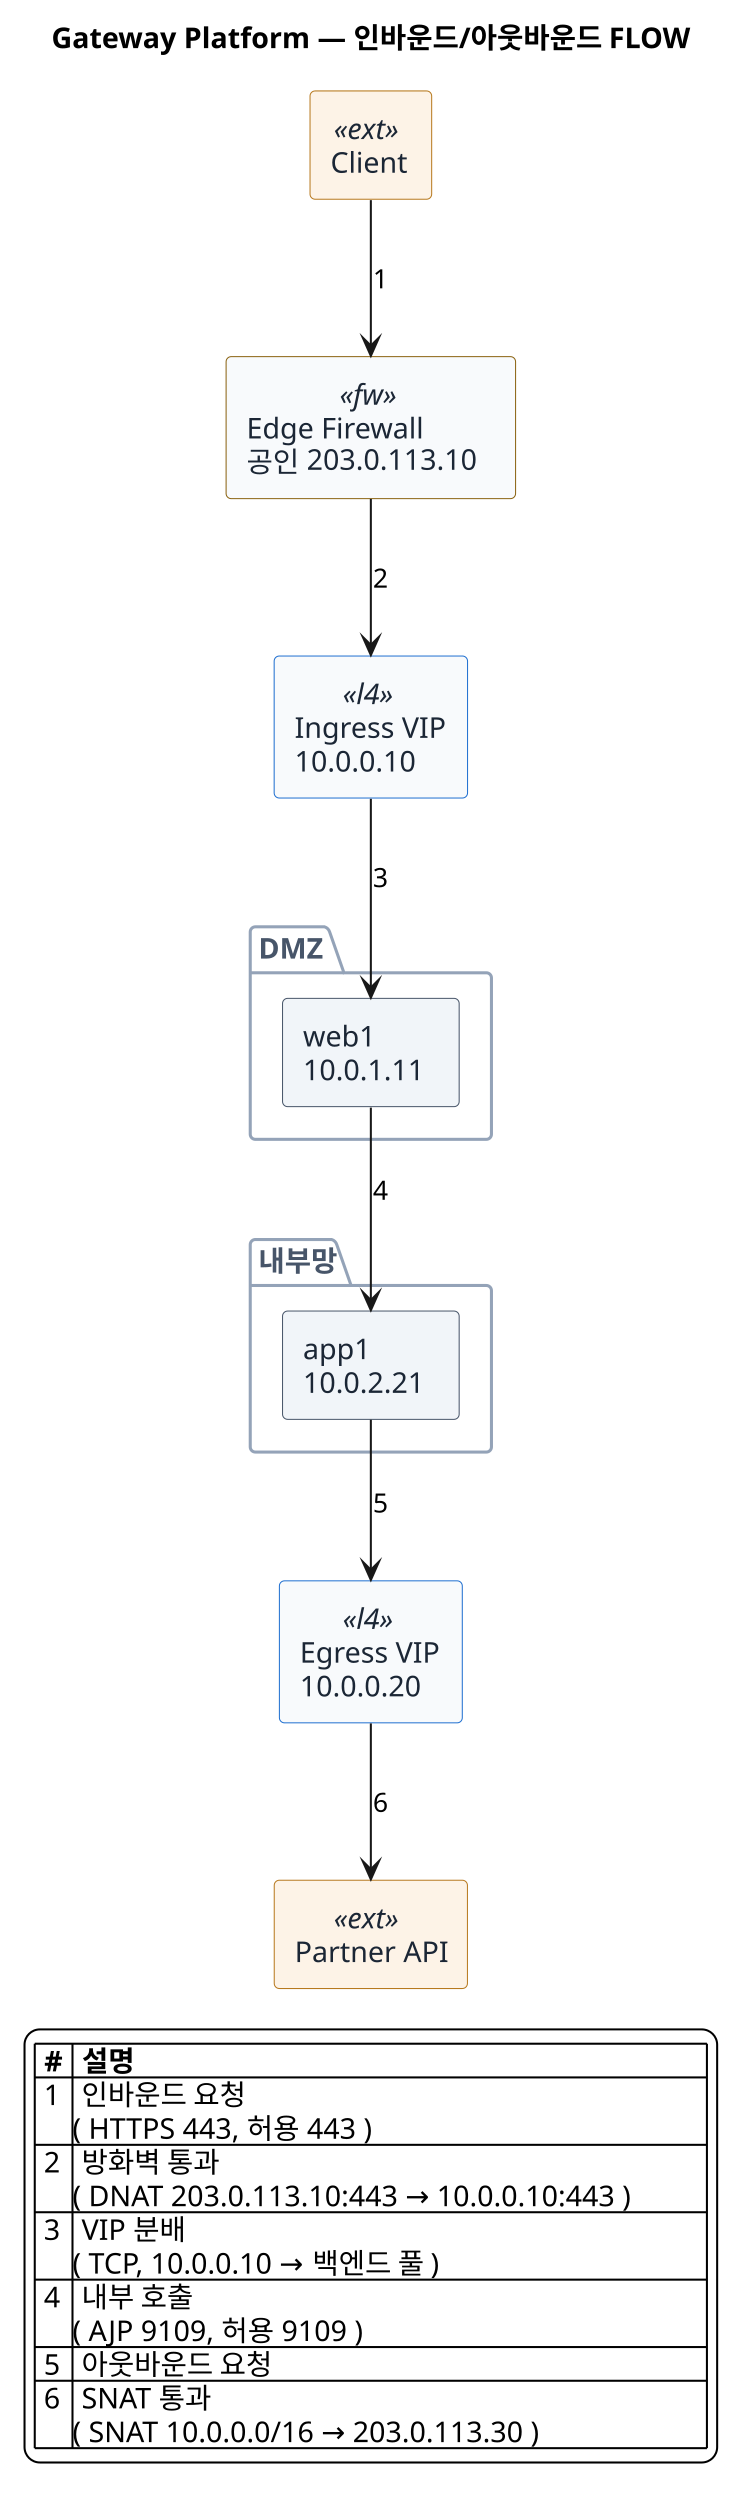
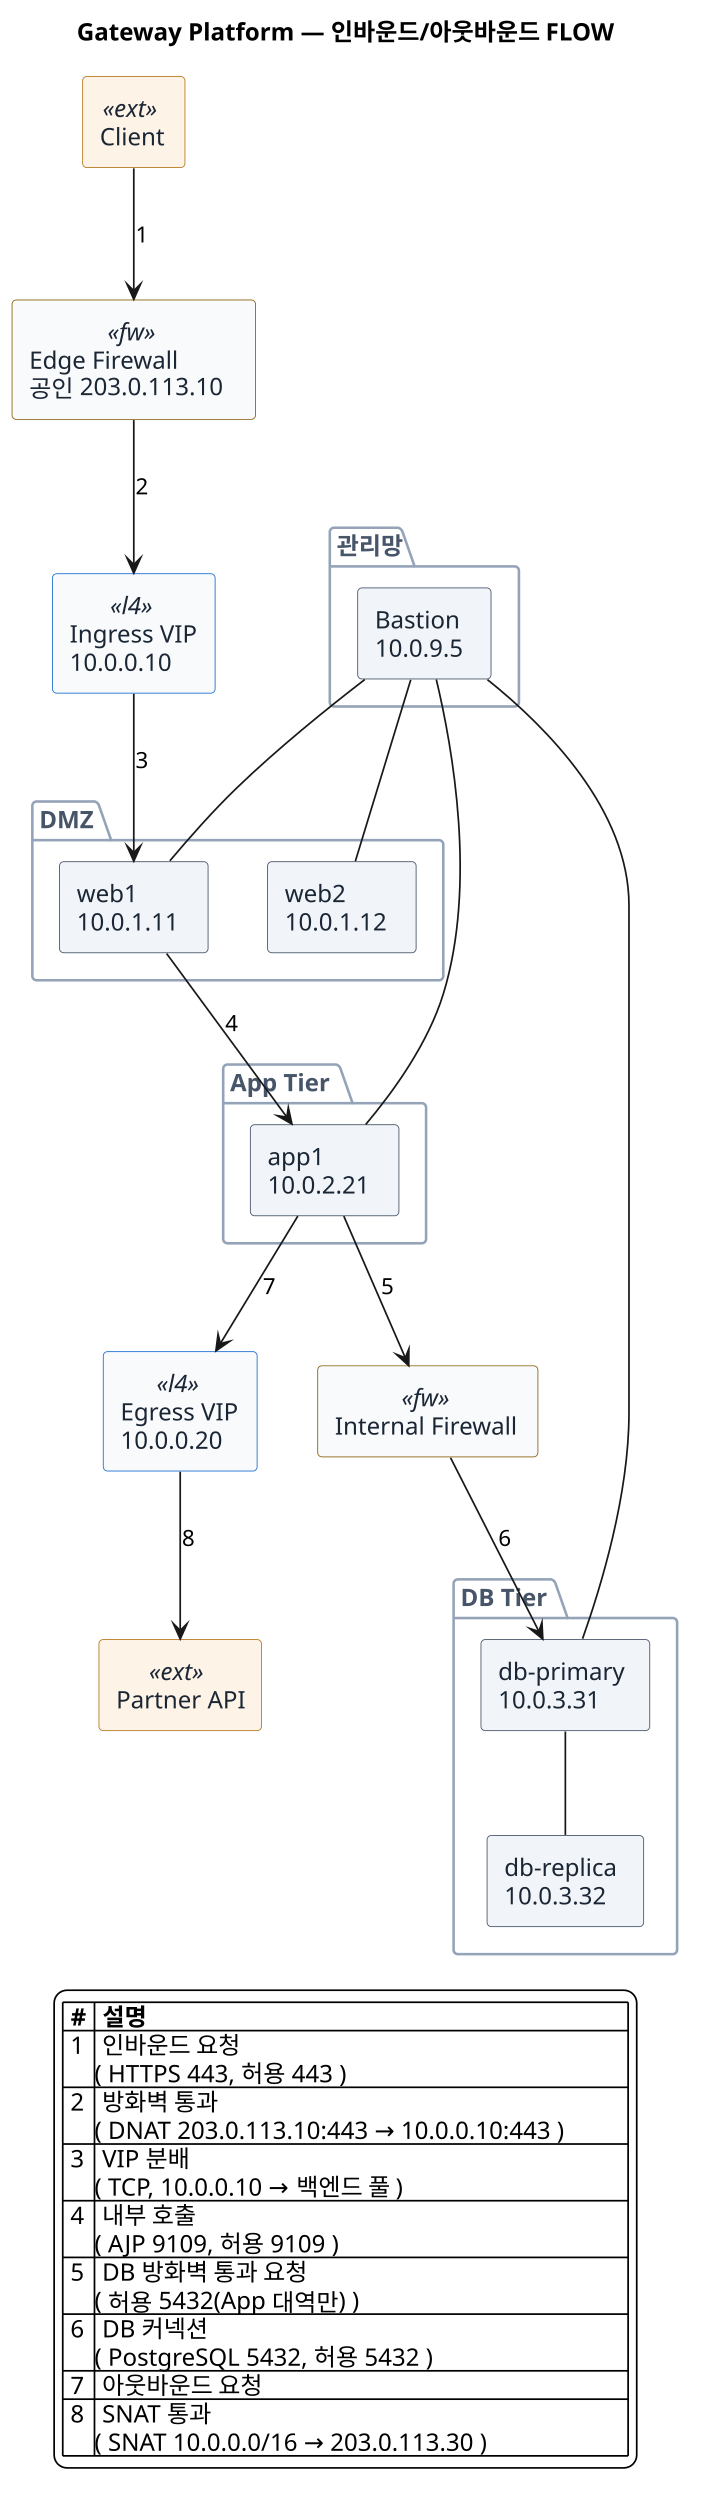
- <svg xmlns="http://www.w3.org/2000/svg" contentStyleType="text/css" data-diagram-type="DESCRIPTION" height="1223px" preserveAspectRatio="none" style="width:369px;height:1223px;background:#FFFFFF;" version="1.1" viewBox="0 0 369 1223" width="369px" zoomAndPan="magnify">
+ <svg xmlns="http://www.w3.org/2000/svg" contentStyleType="text/css" data-diagram-type="DESCRIPTION" height="1454px" preserveAspectRatio="none" style="width:408px;height:1454px;background:#FFFFFF;" version="1.1" viewBox="0 0 408 1454" width="408px" zoomAndPan="magnify">
  <defs />
  <g>
-     <g class="title" data-source-line="56">
-       <text fill="#000000" font-family="sans-serif" font-size="14" font-weight="700" lengthAdjust="spacing" textLength="312.469" x="25.18" y="23.535">Gateway Platform — 인바운드/아웃바운드 FLOW</text>
+     <g class="title" data-source-line="70">
+       <text fill="#000000" font-family="sans-serif" font-size="14" font-weight="700" lengthAdjust="spacing" textLength="312.469" x="44.671" y="23.535">Gateway Platform — 인바운드/아웃바운드 FLOW</text>
    </g>
-     <g class="cluster" data-qualified-name="DMZ" data-source-line="58" id="ent0001">
-       <path d="M124.919,453.398 L158.752,453.398 A3.75,3.75 0 0 1 161.252,455.898 L168.252,475.887 L237.919,475.887 A2.5,2.5 0 0 1 240.419,478.387 L240.419,554.868 A2.5,2.5 0 0 1 237.919,557.368 L124.919,557.368 A2.5,2.5 0 0 1 122.419,554.868 L122.419,455.898 A2.5,2.5 0 0 1 124.919,453.398" fill="none" style="stroke:#94A3B8;stroke-width:1.5;" />
-       <line style="stroke:#94A3B8;stroke-width:1.5;" x1="122.419" x2="168.252" y1="475.887" y2="475.887" />
-       <text fill="#475569" font-family="sans-serif" font-size="14" font-weight="700" lengthAdjust="spacing" textLength="32.833" x="126.419" y="468.933">DMZ</text>
+     <g class="cluster" data-qualified-name="DMZ" data-source-line="72" id="ent0001">
+       <path d="M21.31,466.148 L55.143,466.148 A3.75,3.75 0 0 1 57.643,468.648 L64.643,488.637 L255.31,488.637 A2.5,2.5 0 0 1 257.81,491.137 L257.81,567.628 A2.5,2.5 0 0 1 255.31,570.128 L21.31,570.128 A2.5,2.5 0 0 1 18.81,567.628 L18.81,468.648 A2.5,2.5 0 0 1 21.31,466.148" fill="none" style="stroke:#94A3B8;stroke-width:1.5;" />
+       <line style="stroke:#94A3B8;stroke-width:1.5;" x1="18.81" x2="64.643" y1="488.637" y2="488.637" />
+       <text fill="#475569" font-family="sans-serif" font-size="14" font-weight="700" lengthAdjust="spacing" textLength="32.833" x="22.81" y="481.683">DMZ</text>
    </g>
-     <g class="cluster" data-qualified-name="..." data-source-line="61" id="ent0003">
-       <path d="M124.919,606.368 L162.249,606.368 A3.75,3.75 0 0 1 164.749,608.868 L171.749,628.857 L237.919,628.857 A2.5,2.5 0 0 1 240.419,631.357 L240.419,707.848 A2.5,2.5 0 0 1 237.919,710.348 L124.919,710.348 A2.5,2.5 0 0 1 122.419,707.848 L122.419,608.868 A2.5,2.5 0 0 1 124.919,606.368" fill="none" style="stroke:#94A3B8;stroke-width:1.5;" />
-       <line style="stroke:#94A3B8;stroke-width:1.5;" x1="122.419" x2="171.749" y1="628.857" y2="628.857" />
-       <text fill="#475569" font-family="sans-serif" font-size="14" font-weight="700" lengthAdjust="spacing" textLength="36.33" x="126.419" y="621.903">내부망</text>
+     <g class="cluster" data-qualified-name="App Tier" data-source-line="76" id="ent0004">
+       <path d="M132.31,619.128 L195.565,619.128 A3.75,3.75 0 0 1 198.065,621.628 L205.065,641.617 L245.31,641.617 A2.5,2.5 0 0 1 247.81,644.117 L247.81,720.598 A2.5,2.5 0 0 1 245.31,723.098 L132.31,723.098 A2.5,2.5 0 0 1 129.81,720.598 L129.81,621.628 A2.5,2.5 0 0 1 132.31,619.128" fill="none" style="stroke:#94A3B8;stroke-width:1.5;" />
+       <line style="stroke:#94A3B8;stroke-width:1.5;" x1="129.81" x2="205.065" y1="641.617" y2="641.617" />
+       <text fill="#475569" font-family="sans-serif" font-size="14" font-weight="700" lengthAdjust="spacing" textLength="62.255" x="133.81" y="634.663">App Tier</text>
    </g>
-     <g class="entity" data-qualified-name="DMZ.web1" data-source-line="59" id="ent0002">
-       <rect fill="#F1F5F9" height="52.977" rx="2.5" ry="2.5" style="stroke:#475569;stroke-width:0.5;" width="86.404" x="138.219" y="488.398" />
-       <text fill="#1B2635" font-family="sans-serif" font-size="14" lengthAdjust="spacing" textLength="36.251" x="148.219" y="511.933">web1</text>
-       <text fill="#1B2635" font-family="sans-serif" font-size="14" lengthAdjust="spacing" textLength="66.404" x="148.219" y="528.422">10.0.1.11</text>
+     <g class="cluster" data-qualified-name="DB Tier" data-source-line="79" id="ent0006">
+       <path d="M266.31,918.568 L320.623,918.568 A3.75,3.75 0 0 1 323.123,921.068 L330.123,941.057 L391.31,941.057 A2.5,2.5 0 0 1 393.81,943.557 L393.81,1134.018 A2.5,2.5 0 0 1 391.31,1136.518 L266.31,1136.518 A2.5,2.5 0 0 1 263.81,1134.018 L263.81,921.068 A2.5,2.5 0 0 1 266.31,918.568" fill="none" style="stroke:#94A3B8;stroke-width:1.5;" />
+       <line style="stroke:#94A3B8;stroke-width:1.5;" x1="263.81" x2="330.123" y1="941.057" y2="941.057" />
+       <text fill="#475569" font-family="sans-serif" font-size="14" font-weight="700" lengthAdjust="spacing" textLength="53.313" x="267.81" y="934.103">DB Tier</text>
    </g>
-     <g class="entity" data-qualified-name="....app1" data-source-line="62" id="ent0004">
-       <rect fill="#F1F5F9" height="52.977" rx="2.5" ry="2.5" style="stroke:#475569;stroke-width:0.5;" width="86.404" x="138.219" y="641.368" />
-       <text fill="#1B2635" font-family="sans-serif" font-size="14" lengthAdjust="spacing" textLength="34.207" x="148.219" y="664.903">app1</text>
-       <text fill="#1B2635" font-family="sans-serif" font-size="14" lengthAdjust="spacing" textLength="66.404" x="148.219" y="681.392">10.0.2.21</text>
+     <g class="cluster" data-qualified-name="..." data-source-line="83" id="ent0009">
+       <path d="M194.31,306.928 L231.64,306.928 A3.75,3.75 0 0 1 234.14,309.428 L241.14,329.417 L299.31,329.417 A2.5,2.5 0 0 1 301.81,331.917 L301.81,408.398 A2.5,2.5 0 0 1 299.31,410.898 L194.31,410.898 A2.5,2.5 0 0 1 191.81,408.398 L191.81,309.428 A2.5,2.5 0 0 1 194.31,306.928" fill="none" style="stroke:#94A3B8;stroke-width:1.5;" />
+       <line style="stroke:#94A3B8;stroke-width:1.5;" x1="191.81" x2="241.14" y1="329.417" y2="329.417" />
+       <text fill="#475569" font-family="sans-serif" font-size="14" font-weight="700" lengthAdjust="spacing" textLength="36.33" x="195.81" y="322.463">관리망</text>
    </g>
-     <g class="entity" data-qualified-name="client" data-source-line="64" id="ent0005">
-       <rect fill="#FDF3E7" height="52.977" rx="2.5" ry="2.5" style="stroke:#B7791F;stroke-width:0.5;" width="59.505" x="151.669" y="44.488" />
-       <text fill="#1B2635" font-family="sans-serif" font-size="14" font-style="italic" lengthAdjust="spacing" textLength="36.292" x="163.275" y="68.023">«ext»</text>
-       <text fill="#1B2635" font-family="sans-serif" font-size="14" lengthAdjust="spacing" textLength="39.505" x="161.669" y="84.512">Client</text>
+     <g class="entity" data-qualified-name="DMZ.web1" data-source-line="73" id="ent0002">
+       <rect fill="#F1F5F9" height="52.977" rx="2.5" ry="2.5" style="stroke:#475569;stroke-width:0.5;" width="86.404" x="34.61" y="501.148" />
+       <text fill="#1B2635" font-family="sans-serif" font-size="14" lengthAdjust="spacing" textLength="36.251" x="44.61" y="524.683">web1</text>
+       <text fill="#1B2635" font-family="sans-serif" font-size="14" lengthAdjust="spacing" textLength="66.404" x="44.61" y="541.172">10.0.1.11</text>
    </g>
-     <g class="entity" data-qualified-name="fw_edge" data-source-line="65" id="ent0006">
-       <rect fill="#F8FAFC" height="69.465" rx="2.5" ry="2.5" style="stroke:#8A6210;stroke-width:0.5;" width="141.612" x="110.609" y="174.468" />
-       <text fill="#1B2635" font-family="sans-serif" font-size="14" font-style="italic" lengthAdjust="spacing" textLength="30.605" x="166.112" y="198.003">«fw»</text>
-       <text fill="#1B2635" font-family="sans-serif" font-size="14" lengthAdjust="spacing" textLength="89.052" x="120.609" y="214.492">Edge Firewall</text>
-       <text fill="#1B2635" font-family="sans-serif" font-size="14" lengthAdjust="spacing" textLength="121.612" x="120.609" y="230.98">공인 203.0.113.10</text>
+     <g class="entity" data-qualified-name="DMZ.web2" data-source-line="74" id="ent0003">
+       <rect fill="#F1F5F9" height="52.977" rx="2.5" ry="2.5" style="stroke:#475569;stroke-width:0.5;" width="86.404" x="155.61" y="501.148" />
+       <text fill="#1B2635" font-family="sans-serif" font-size="14" lengthAdjust="spacing" textLength="36.251" x="165.61" y="524.683">web2</text>
+       <text fill="#1B2635" font-family="sans-serif" font-size="14" lengthAdjust="spacing" textLength="66.404" x="165.61" y="541.172">10.0.1.12</text>
    </g>
-     <g class="entity" data-qualified-name="vip_in" data-source-line="66" id="ent0007">
-       <rect fill="#F8FAFC" height="69.465" rx="2.5" ry="2.5" style="stroke:#1F6FD0;stroke-width:0.5;" width="94.607" x="134.119" y="320.928" />
-       <text fill="#1B2635" font-family="sans-serif" font-size="14" font-style="italic" lengthAdjust="spacing" textLength="27.569" x="167.638" y="344.463">«l4»</text>
-       <text fill="#1B2635" font-family="sans-serif" font-size="14" lengthAdjust="spacing" textLength="74.607" x="144.119" y="360.952">Ingress VIP</text>
-       <text fill="#1B2635" font-family="sans-serif" font-size="14" lengthAdjust="spacing" textLength="66.404" x="144.119" y="377.44">10.0.0.10</text>
+     <g class="entity" data-qualified-name="App Tier.app1" data-source-line="77" id="ent0005">
+       <rect fill="#F1F5F9" height="52.977" rx="2.5" ry="2.5" style="stroke:#475569;stroke-width:0.5;" width="86.404" x="145.61" y="654.128" />
+       <text fill="#1B2635" font-family="sans-serif" font-size="14" lengthAdjust="spacing" textLength="34.207" x="155.61" y="677.663">app1</text>
+       <text fill="#1B2635" font-family="sans-serif" font-size="14" lengthAdjust="spacing" textLength="66.404" x="155.61" y="694.152">10.0.2.21</text>
    </g>
-     <g class="entity" data-qualified-name="vip_out" data-source-line="67" id="ent0008">
-       <rect fill="#F8FAFC" height="69.465" rx="2.5" ry="2.5" style="stroke:#1F6FD0;stroke-width:0.5;" width="89.474" x="136.679" y="773.348" />
-       <text fill="#1B2635" font-family="sans-serif" font-size="14" font-style="italic" lengthAdjust="spacing" textLength="27.569" x="167.631" y="796.883">«l4»</text>
-       <text fill="#1B2635" font-family="sans-serif" font-size="14" lengthAdjust="spacing" textLength="69.474" x="146.679" y="813.372">Egress VIP</text>
-       <text fill="#1B2635" font-family="sans-serif" font-size="14" lengthAdjust="spacing" textLength="66.404" x="146.679" y="829.86">10.0.0.20</text>
+     <g class="entity" data-qualified-name="DB Tier.db_primary" data-source-line="80" id="ent0007">
+       <rect fill="#F1F5F9" height="52.977" rx="2.5" ry="2.5" style="stroke:#475569;stroke-width:0.5;" width="98.155" x="279.73" y="953.568" />
+       <text fill="#1B2635" font-family="sans-serif" font-size="14" lengthAdjust="spacing" textLength="78.155" x="289.73" y="977.103">db-primary</text>
+       <text fill="#1B2635" font-family="sans-serif" font-size="14" lengthAdjust="spacing" textLength="66.404" x="289.73" y="993.592">10.0.3.31</text>
    </g>
-     <g class="entity" data-qualified-name="partner" data-source-line="68" id="ent0009">
-       <rect fill="#FDF3E7" height="52.977" rx="2.5" ry="2.5" style="stroke:#B7791F;stroke-width:0.5;" width="94.512" x="134.159" y="919.808" />
-       <text fill="#1B2635" font-family="sans-serif" font-size="14" font-style="italic" lengthAdjust="spacing" textLength="36.292" x="163.269" y="943.343">«ext»</text>
-       <text fill="#1B2635" font-family="sans-serif" font-size="14" lengthAdjust="spacing" textLength="74.512" x="144.159" y="959.832">Partner API</text>
+     <g class="entity" data-qualified-name="DB Tier.db_replica" data-source-line="81" id="ent0008">
+       <rect fill="#F1F5F9" height="52.977" rx="2.5" ry="2.5" style="stroke:#475569;stroke-width:0.5;" width="91.06" x="283.28" y="1067.538" />
+       <text fill="#1B2635" font-family="sans-serif" font-size="14" lengthAdjust="spacing" textLength="71.06" x="293.28" y="1091.073">db-replica</text>
+       <text fill="#1B2635" font-family="sans-serif" font-size="14" lengthAdjust="spacing" textLength="66.404" x="293.28" y="1107.562">10.0.3.32</text>
    </g>
-     <g class="link" data-entity-1="ent0005" data-entity-2="ent0006" data-link-type="dependency" data-source-line="71" id="lnk10">
-       <path d="M181.419,97.918 C181.419,119.528 181.419,145.488 181.419,169.098" fill="none" id="client-to-fw_edge" style="stroke:#181818;stroke-width:1;" />
-       <polygon fill="#181818" points="181.419,174.098,185.419,165.098,181.419,169.098,177.419,165.098,181.419,174.098" style="stroke:#181818;stroke-width:1;stroke-linejoin:miter;stroke-miterlimit:10;" />
-       <text fill="#000000" font-family="sans-serif" font-size="13" lengthAdjust="spacing" textLength="8.22" x="182.419" y="141.037">1</text>
+     <g class="entity" data-qualified-name="....bastion" data-source-line="84" id="ent0010">
+       <rect fill="#F1F5F9" height="52.977" rx="2.5" ry="2.5" style="stroke:#475569;stroke-width:0.5;" width="77.552" x="208.03" y="341.928" />
+       <text fill="#1B2635" font-family="sans-serif" font-size="14" lengthAdjust="spacing" textLength="49.492" x="218.03" y="365.463">Bastion</text>
+       <text fill="#1B2635" font-family="sans-serif" font-size="14" lengthAdjust="spacing" textLength="57.552" x="218.03" y="381.952">10.0.9.5</text>
    </g>
-     <g class="link" data-entity-1="ent0006" data-entity-2="ent0007" data-link-type="dependency" data-source-line="72" id="lnk11">
-       <path d="M181.419,244.068 C181.419,267.088 181.419,292.428 181.419,315.498" fill="none" id="fw_edge-to-vip_in" style="stroke:#181818;stroke-width:1;" />
-       <polygon fill="#181818" points="181.419,320.498,185.419,311.498,181.419,315.498,177.419,311.498,181.419,320.498" style="stroke:#181818;stroke-width:1;stroke-linejoin:miter;stroke-miterlimit:10;" />
-       <text fill="#000000" font-family="sans-serif" font-size="13" lengthAdjust="spacing" textLength="8.22" x="182.419" y="287.497">2</text>
+     <g class="entity" data-qualified-name="client" data-source-line="86" id="ent0011">
+       <rect fill="#FDF3E7" height="52.977" rx="2.5" ry="2.5" style="stroke:#B7791F;stroke-width:0.5;" width="59.505" x="48.06" y="44.488" />
+       <text fill="#1B2635" font-family="sans-serif" font-size="14" font-style="italic" lengthAdjust="spacing" textLength="36.292" x="59.666" y="68.023">«ext»</text>
+       <text fill="#1B2635" font-family="sans-serif" font-size="14" lengthAdjust="spacing" textLength="39.505" x="58.06" y="84.512">Client</text>
    </g>
-     <g class="link" data-entity-1="ent0007" data-entity-2="ent0002" data-link-type="dependency" data-source-line="73" id="lnk12">
-       <path d="M181.419,390.778 C181.419,420.038 181.419,456.558 181.419,483.108" fill="none" id="vip_in-to-web1" style="stroke:#181818;stroke-width:1;" />
-       <polygon fill="#181818" points="181.419,488.108,185.419,479.108,181.419,483.108,177.419,479.108,181.419,488.108" style="stroke:#181818;stroke-width:1;stroke-linejoin:miter;stroke-miterlimit:10;" />
-       <text fill="#000000" font-family="sans-serif" font-size="13" lengthAdjust="spacing" textLength="8.22" x="182.419" y="433.967">3</text>
+     <g class="entity" data-qualified-name="fw_edge" data-source-line="87" id="ent0012">
+       <rect fill="#F8FAFC" height="69.465" rx="2.5" ry="2.5" style="stroke:#8A6210;stroke-width:0.5;" width="141.612" x="7" y="174.458" />
+       <text fill="#1B2635" font-family="sans-serif" font-size="14" font-style="italic" lengthAdjust="spacing" textLength="30.605" x="62.504" y="197.993">«fw»</text>
+       <text fill="#1B2635" font-family="sans-serif" font-size="14" lengthAdjust="spacing" textLength="89.052" x="17" y="214.482">Edge Firewall</text>
+       <text fill="#1B2635" font-family="sans-serif" font-size="14" lengthAdjust="spacing" textLength="121.612" x="17" y="230.97">공인 203.0.113.10</text>
    </g>
-     <g class="link" data-entity-1="ent0002" data-entity-2="ent0004" data-link-type="dependency" data-source-line="74" id="lnk13">
-       <path d="M181.419,541.838 C181.419,569.578 181.419,608.288 181.419,635.988" fill="none" id="web1-to-app1" style="stroke:#181818;stroke-width:1;" />
-       <polygon fill="#181818" points="181.419,640.988,185.419,631.988,181.419,635.988,177.419,631.988,181.419,640.988" style="stroke:#181818;stroke-width:1;stroke-linejoin:miter;stroke-miterlimit:10;" />
-       <text fill="#000000" font-family="sans-serif" font-size="13" lengthAdjust="spacing" textLength="8.22" x="182.419" y="586.937">4</text>
+     <g class="entity" data-qualified-name="vip_in" data-source-line="88" id="ent0013">
+       <rect fill="#F8FAFC" height="69.465" rx="2.5" ry="2.5" style="stroke:#1F6FD0;stroke-width:0.5;" width="94.607" x="30.51" y="333.678" />
+       <text fill="#1B2635" font-family="sans-serif" font-size="14" font-style="italic" lengthAdjust="spacing" textLength="27.569" x="64.029" y="357.213">«l4»</text>
+       <text fill="#1B2635" font-family="sans-serif" font-size="14" lengthAdjust="spacing" textLength="74.607" x="40.51" y="373.702">Ingress VIP</text>
+       <text fill="#1B2635" font-family="sans-serif" font-size="14" lengthAdjust="spacing" textLength="66.404" x="40.51" y="390.19">10.0.0.10</text>
    </g>
-     <g class="link" data-entity-1="ent0004" data-entity-2="ent0008" data-link-type="dependency" data-source-line="75" id="lnk14">
-       <path d="M181.419,694.528 C181.419,716.628 181.419,743.678 181.419,767.938" fill="none" id="app1-to-vip_out" style="stroke:#181818;stroke-width:1;" />
-       <polygon fill="#181818" points="181.419,772.938,185.419,763.938,181.419,767.938,177.419,763.938,181.419,772.938" style="stroke:#181818;stroke-width:1;stroke-linejoin:miter;stroke-miterlimit:10;" />
-       <text fill="#000000" font-family="sans-serif" font-size="13" lengthAdjust="spacing" textLength="8.22" x="182.419" y="739.917">5</text>
+     <g class="entity" data-qualified-name="fw_db" data-source-line="89" id="ent0014">
+       <rect fill="#F8FAFC" height="52.977" rx="2.5" ry="2.5" style="stroke:#8A6210;stroke-width:0.5;" width="128.076" x="184.77" y="794.348" />
+       <text fill="#1B2635" font-family="sans-serif" font-size="14" font-style="italic" lengthAdjust="spacing" textLength="30.605" x="233.506" y="817.883">«fw»</text>
+       <text fill="#1B2635" font-family="sans-serif" font-size="14" lengthAdjust="spacing" textLength="108.076" x="194.77" y="834.372">Internal Firewall</text>
    </g>
-     <g class="link" data-entity-1="ent0008" data-entity-2="ent0009" data-link-type="dependency" data-source-line="76" id="lnk15">
-       <path d="M181.419,843.098 C181.419,866.748 181.419,892.768 181.419,914.408" fill="none" id="vip_out-to-partner" style="stroke:#181818;stroke-width:1;" />
-       <polygon fill="#181818" points="181.419,919.408,185.419,910.408,181.419,914.408,177.419,910.408,181.419,919.408" style="stroke:#181818;stroke-width:1;stroke-linejoin:miter;stroke-miterlimit:10;" />
-       <text fill="#000000" font-family="sans-serif" font-size="13" lengthAdjust="spacing" textLength="8.22" x="182.419" y="886.377">6</text>
+     <g class="entity" data-qualified-name="vip_out" data-source-line="90" id="ent0015">
+       <rect fill="#F8FAFC" height="69.465" rx="2.5" ry="2.5" style="stroke:#1F6FD0;stroke-width:0.5;" width="89.474" x="60.07" y="786.098" />
+       <text fill="#1B2635" font-family="sans-serif" font-size="14" font-style="italic" lengthAdjust="spacing" textLength="27.569" x="91.022" y="809.633">«l4»</text>
+       <text fill="#1B2635" font-family="sans-serif" font-size="14" lengthAdjust="spacing" textLength="69.474" x="70.07" y="826.122">Egress VIP</text>
+       <text fill="#1B2635" font-family="sans-serif" font-size="14" lengthAdjust="spacing" textLength="66.404" x="70.07" y="842.61">10.0.0.20</text>
    </g>
-     <g class="legend" data-source-line="78">
-       <rect fill="none" height="211.859" rx="7.5" ry="7.5" style="stroke:#000000;stroke-width:1;" width="338.829" x="12" y="992.785" />
-       <text fill="#000000" font-family="sans-serif" font-size="14" font-weight="700" lengthAdjust="spacing" textLength="9.235" x="21.614" y="1013.32">#</text>
-       <text fill="#000000" font-family="sans-serif" font-size="14" font-weight="700" lengthAdjust="spacing" textLength="24.22" x="40.078" y="1013.32">설명</text>
-       <text fill="#000000" font-family="sans-serif" font-size="14" lengthAdjust="spacing" textLength="8.852" x="21.43" y="1029.808">1</text>
-       <text fill="#000000" font-family="sans-serif" font-size="14" lengthAdjust="spacing" textLength="77.09" x="39.894" y="1029.808">인바운드 요청</text>
-       <text fill="#000000" font-family="sans-serif" font-size="14" lengthAdjust="spacing" textLength="156.29" x="35.464" y="1046.297">( HTTPS 443, 허용 443 )</text>
-       <text fill="#000000" font-family="sans-serif" font-size="14" lengthAdjust="spacing" textLength="8.852" x="21.43" y="1062.785">2</text>
-       <text fill="#000000" font-family="sans-serif" font-size="14" lengthAdjust="spacing" textLength="64.98" x="39.894" y="1062.785">방화벽 통과</text>
-       <text fill="#000000" font-family="sans-serif" font-size="14" lengthAdjust="spacing" textLength="305.935" x="35.464" y="1079.273">( DNAT 203.0.113.10:443 → 10.0.0.10:443 )</text>
-       <text fill="#000000" font-family="sans-serif" font-size="14" lengthAdjust="spacing" textLength="8.852" x="21.43" y="1095.761">3</text>
-       <text fill="#000000" font-family="sans-serif" font-size="14" lengthAdjust="spacing" textLength="49.575" x="39.894" y="1095.761">VIP 분배</text>
-       <text fill="#000000" font-family="sans-serif" font-size="14" lengthAdjust="spacing" textLength="195.235" x="35.464" y="1112.25">( TCP, 10.0.0.10 → 백엔드 풀 )</text>
-       <text fill="#000000" font-family="sans-serif" font-size="14" lengthAdjust="spacing" textLength="8.852" x="21.43" y="1128.738">4</text>
-       <text fill="#000000" font-family="sans-serif" font-size="14" lengthAdjust="spacing" textLength="52.87" x="39.894" y="1128.738">내부 호출</text>
-       <text fill="#000000" font-family="sans-serif" font-size="14" lengthAdjust="spacing" textLength="152.476" x="35.464" y="1145.226">( AJP 9109, 허용 9109 )</text>
-       <text fill="#000000" font-family="sans-serif" font-size="14" lengthAdjust="spacing" textLength="8.852" x="21.43" y="1161.715">5</text>
-       <text fill="#000000" font-family="sans-serif" font-size="14" lengthAdjust="spacing" textLength="89.2" x="39.894" y="1161.715">아웃바운드 요청</text>
-       <text fill="#000000" font-family="sans-serif" font-size="14" lengthAdjust="spacing" textLength="8.852" x="21.43" y="1178.203">6</text>
-       <text fill="#000000" font-family="sans-serif" font-size="14" lengthAdjust="spacing" textLength="65.044" x="39.894" y="1178.203">SNAT 통과</text>
-       <text fill="#000000" font-family="sans-serif" font-size="14" lengthAdjust="spacing" textLength="257.209" x="35.464" y="1194.691">( SNAT 10.0.0.0/16 → 203.0.113.30 )</text>
-       <line style="stroke:#000000;stroke-width:1;" x1="17" x2="345.829" y1="999.785" y2="999.785" />
-       <line style="stroke:#000000;stroke-width:1;" x1="17" x2="345.829" y1="1016.273" y2="1016.273" />
-       <line style="stroke:#000000;stroke-width:1;" x1="17" x2="345.829" y1="1049.25" y2="1049.25" />
-       <line style="stroke:#000000;stroke-width:1;" x1="17" x2="345.829" y1="1082.226" y2="1082.226" />
-       <line style="stroke:#000000;stroke-width:1;" x1="17" x2="345.829" y1="1115.203" y2="1115.203" />
-       <line style="stroke:#000000;stroke-width:1;" x1="17" x2="345.829" y1="1148.179" y2="1148.179" />
-       <line style="stroke:#000000;stroke-width:1;" x1="17" x2="345.829" y1="1164.668" y2="1164.668" />
-       <line style="stroke:#000000;stroke-width:1;" x1="17" x2="345.829" y1="1197.644" y2="1197.644" />
-       <line style="stroke:#000000;stroke-width:1;" x1="17" x2="17" y1="999.785" y2="1197.644" />
-       <line style="stroke:#000000;stroke-width:1;" x1="35.464" x2="35.464" y1="999.785" y2="1197.644" />
-       <line style="stroke:#000000;stroke-width:1;" x1="345.829" x2="345.829" y1="999.785" y2="1197.644" />
+     <g class="entity" data-qualified-name="partner" data-source-line="91" id="ent0016">
+       <rect fill="#FDF3E7" height="52.977" rx="2.5" ry="2.5" style="stroke:#B7791F;stroke-width:0.5;" width="94.512" x="57.55" y="953.568" />
+       <text fill="#1B2635" font-family="sans-serif" font-size="14" font-style="italic" lengthAdjust="spacing" textLength="36.292" x="86.66" y="977.103">«ext»</text>
+       <text fill="#1B2635" font-family="sans-serif" font-size="14" lengthAdjust="spacing" textLength="74.512" x="67.55" y="993.592">Partner API</text>
+     </g>
+     <g class="link" data-entity-1="ent0007" data-entity-2="ent0008" data-link-type="association" data-source-line="93" id="lnk17">
+       <path d="M328.81,1007.028 C328.81,1025.118 328.81,1049.138 328.81,1067.198" fill="none" id="db_primary-db_replica" style="stroke:#181818;stroke-width:1;" />
+     </g>
+     <g class="link" data-entity-1="ent0010" data-entity-2="ent0002" data-link-type="association" data-source-line="94" id="lnk18">
+       <path d="M212.17,395.198 C190.11,412.198 161.35,435.448 137.81,458.148 C124.04,471.428 109.89,487.448 98.78,500.658" fill="none" id="bastion-web1" style="stroke:#181818;stroke-width:1;" />
+     </g>
+     <g class="link" data-entity-1="ent0010" data-entity-2="ent0003" data-link-type="association" data-source-line="95" id="lnk19">
+       <path d="M238.88,395.378 C229.96,424.598 215.56,471.768 206.67,500.898" fill="none" id="bastion-web2" style="stroke:#181818;stroke-width:1;" />
+     </g>
+     <g class="link" data-entity-1="ent0010" data-entity-2="ent0005" data-link-type="association" data-source-line="96" id="lnk20">
+       <path d="M253.75,395.168 C263.33,435.278 277.34,514.658 257.81,578.128 C248.97,606.838 228.94,634.708 212.72,653.958" fill="none" id="bastion-app1" style="stroke:#181818;stroke-width:1;" />
+     </g>
+     <g class="link" data-entity-1="ent0010" data-entity-2="ent0007" data-link-type="association" data-source-line="97" id="lnk21">
+       <path d="M283.48,395.268 C318.45,423.248 365.81,471.348 365.81,526.638 C365.81,526.638 365.81,526.638 365.81,821.828 C365.81,869.078 349.78,922.248 338.82,953.068" fill="none" id="bastion-db_primary" style="stroke:#181818;stroke-width:1;" />
+     </g>
+     <g class="link" data-entity-1="ent0011" data-entity-2="ent0012" data-link-type="dependency" data-source-line="99" id="lnk22">
+       <path d="M77.81,97.918 C77.81,119.528 77.81,145.488 77.81,169.098" fill="none" id="client-to-fw_edge" style="stroke:#181818;stroke-width:1;" />
+       <polygon fill="#181818" points="77.81,174.098,81.81,165.098,77.81,169.098,73.81,165.098,77.81,174.098" style="stroke:#181818;stroke-width:1;stroke-linejoin:miter;stroke-miterlimit:10;" />
+       <text fill="#000000" font-family="sans-serif" font-size="13" lengthAdjust="spacing" textLength="8.22" x="78.81" y="141.027">1</text>
+     </g>
+     <g class="link" data-entity-1="ent0012" data-entity-2="ent0013" data-link-type="dependency" data-source-line="100" id="lnk23">
+       <path d="M77.81,244.308 C77.81,270.678 77.81,302.008 77.81,328.368" fill="none" id="fw_edge-to-vip_in" style="stroke:#181818;stroke-width:1;" />
+       <polygon fill="#181818" points="77.81,333.368,81.81,324.368,77.81,328.368,73.81,324.368,77.81,333.368" style="stroke:#181818;stroke-width:1;stroke-linejoin:miter;stroke-miterlimit:10;" />
+       <text fill="#000000" font-family="sans-serif" font-size="13" lengthAdjust="spacing" textLength="8.22" x="78.81" y="287.497">2</text>
+     </g>
+     <g class="link" data-entity-1="ent0013" data-entity-2="ent0002" data-link-type="dependency" data-source-line="101" id="lnk24">
+       <path d="M77.81,403.528 C77.81,432.788 77.81,469.318 77.81,495.868" fill="none" id="vip_in-to-web1" style="stroke:#181818;stroke-width:1;" />
+       <polygon fill="#181818" points="77.81,500.868,81.81,491.868,77.81,495.868,73.81,491.868,77.81,500.868" style="stroke:#181818;stroke-width:1;stroke-linejoin:miter;stroke-miterlimit:10;" />
+       <text fill="#000000" font-family="sans-serif" font-size="13" lengthAdjust="spacing" textLength="8.22" x="78.81" y="446.717">3</text>
+     </g>
+     <g class="link" data-entity-1="ent0002" data-entity-2="ent0005" data-link-type="dependency" data-source-line="102" id="lnk25">
+       <path d="M96.89,554.588 C117.28,582.328 146.458,622.01 166.828,649.72" fill="none" id="web1-to-app1" style="stroke:#181818;stroke-width:1;" />
+       <polygon fill="#181818" points="169.79,653.748,167.682,644.128,166.828,649.72,161.237,648.866,169.79,653.748" style="stroke:#181818;stroke-width:1;stroke-linejoin:miter;stroke-miterlimit:10;" />
+       <text fill="#000000" font-family="sans-serif" font-size="13" lengthAdjust="spacing" textLength="8.22" x="130.98" y="599.697">4</text>
+     </g>
+     <g class="link" data-entity-1="ent0005" data-entity-2="ent0014" data-link-type="dependency" data-source-line="103" id="lnk26">
+       <path d="M199.95,707.288 C210.73,732.108 224.98,764.931 235.73,789.711" fill="none" id="app1-to-fw_db" style="stroke:#181818;stroke-width:1;" />
+       <polygon fill="#181818" points="237.72,794.298,237.808,784.45,235.73,789.711,230.469,787.634,237.72,794.298" style="stroke:#181818;stroke-width:1;stroke-linejoin:miter;stroke-miterlimit:10;" />
+       <text fill="#000000" font-family="sans-serif" font-size="13" lengthAdjust="spacing" textLength="8.22" x="221.61" y="752.667">5</text>
+     </g>
+     <g class="link" data-entity-1="ent0014" data-entity-2="ent0007" data-link-type="dependency" data-source-line="104" id="lnk27">
+       <path d="M262.02,847.798 C276.89,877.008 298.623,919.732 313.443,948.862" fill="none" id="fw_db-to-db_primary" style="stroke:#181818;stroke-width:1;" />
+       <polygon fill="#181818" points="315.71,953.318,315.194,943.483,313.443,948.862,308.064,947.111,315.71,953.318" style="stroke:#181818;stroke-width:1;stroke-linejoin:miter;stroke-miterlimit:10;" />
+       <text fill="#000000" font-family="sans-serif" font-size="13" lengthAdjust="spacing" textLength="8.22" x="289.81" y="899.137">6</text>
+     </g>
+     <g class="link" data-entity-1="ent0005" data-entity-2="ent0015" data-link-type="dependency" data-source-line="105" id="lnk28">
+       <path d="M173.21,707.288 C159.78,729.378 142.897,757.166 128.157,781.416" fill="none" id="app1-to-vip_out" style="stroke:#181818;stroke-width:1;" />
+       <polygon fill="#181818" points="125.56,785.688,133.653,780.075,128.157,781.416,126.817,775.92,125.56,785.688" style="stroke:#181818;stroke-width:1;stroke-linejoin:miter;stroke-miterlimit:10;" />
+       <text fill="#000000" font-family="sans-serif" font-size="13" lengthAdjust="spacing" textLength="8.22" x="152.84" y="752.667">7</text>
+     </g>
+     <g class="link" data-entity-1="ent0015" data-entity-2="ent0016" data-link-type="dependency" data-source-line="106" id="lnk29">
+       <path d="M104.81,855.948 C104.81,885.208 104.81,921.738 104.81,948.288" fill="none" id="vip_out-to-partner" style="stroke:#181818;stroke-width:1;" />
+       <polygon fill="#181818" points="104.81,953.288,108.81,944.288,104.81,948.288,100.81,944.288,104.81,953.288" style="stroke:#181818;stroke-width:1;stroke-linejoin:miter;stroke-miterlimit:10;" />
+       <text fill="#000000" font-family="sans-serif" font-size="13" lengthAdjust="spacing" textLength="8.22" x="105.81" y="899.137">8</text>
+     </g>
+     <g class="legend" data-source-line="108">
+       <rect fill="none" height="277.812" rx="7.5" ry="7.5" style="stroke:#000000;stroke-width:1;" width="338.829" x="31.49" y="1157.518" />
+       <text fill="#000000" font-family="sans-serif" font-size="14" font-weight="700" lengthAdjust="spacing" textLength="9.235" x="41.105" y="1178.053">#</text>
+       <text fill="#000000" font-family="sans-serif" font-size="14" font-weight="700" lengthAdjust="spacing" textLength="24.22" x="59.569" y="1178.053">설명</text>
+       <text fill="#000000" font-family="sans-serif" font-size="14" lengthAdjust="spacing" textLength="8.852" x="40.92" y="1194.542">1</text>
+       <text fill="#000000" font-family="sans-serif" font-size="14" lengthAdjust="spacing" textLength="77.09" x="59.384" y="1194.542">인바운드 요청</text>
+       <text fill="#000000" font-family="sans-serif" font-size="14" lengthAdjust="spacing" textLength="156.29" x="54.954" y="1211.03">( HTTPS 443, 허용 443 )</text>
+       <text fill="#000000" font-family="sans-serif" font-size="14" lengthAdjust="spacing" textLength="8.852" x="40.92" y="1227.518">2</text>
+       <text fill="#000000" font-family="sans-serif" font-size="14" lengthAdjust="spacing" textLength="64.98" x="59.384" y="1227.518">방화벽 통과</text>
+       <text fill="#000000" font-family="sans-serif" font-size="14" lengthAdjust="spacing" textLength="305.935" x="54.954" y="1244.007">( DNAT 203.0.113.10:443 → 10.0.0.10:443 )</text>
+       <text fill="#000000" font-family="sans-serif" font-size="14" lengthAdjust="spacing" textLength="8.852" x="40.92" y="1260.495">3</text>
+       <text fill="#000000" font-family="sans-serif" font-size="14" lengthAdjust="spacing" textLength="49.575" x="59.384" y="1260.495">VIP 분배</text>
+       <text fill="#000000" font-family="sans-serif" font-size="14" lengthAdjust="spacing" textLength="195.235" x="54.954" y="1276.983">( TCP, 10.0.0.10 → 백엔드 풀 )</text>
+       <text fill="#000000" font-family="sans-serif" font-size="14" lengthAdjust="spacing" textLength="8.852" x="40.92" y="1293.471">4</text>
+       <text fill="#000000" font-family="sans-serif" font-size="14" lengthAdjust="spacing" textLength="52.87" x="59.384" y="1293.471">내부 호출</text>
+       <text fill="#000000" font-family="sans-serif" font-size="14" lengthAdjust="spacing" textLength="152.476" x="54.954" y="1309.96">( AJP 9109, 허용 9109 )</text>
+       <text fill="#000000" font-family="sans-serif" font-size="14" lengthAdjust="spacing" textLength="8.852" x="40.92" y="1326.448">5</text>
+       <text fill="#000000" font-family="sans-serif" font-size="14" lengthAdjust="spacing" textLength="116.598" x="59.384" y="1326.448">DB 방화벽 통과 요청</text>
+       <text fill="#000000" font-family="sans-serif" font-size="14" lengthAdjust="spacing" textLength="159.172" x="54.954" y="1342.936">( 허용 5432(App 대역만) )</text>
+       <text fill="#000000" font-family="sans-serif" font-size="14" lengthAdjust="spacing" textLength="8.852" x="40.92" y="1359.425">6</text>
+       <text fill="#000000" font-family="sans-serif" font-size="14" lengthAdjust="spacing" textLength="59.299" x="59.384" y="1359.425">DB 커넥션</text>
+       <text fill="#000000" font-family="sans-serif" font-size="14" lengthAdjust="spacing" textLength="207.573" x="54.954" y="1375.913">( PostgreSQL 5432, 허용 5432 )</text>
+       <text fill="#000000" font-family="sans-serif" font-size="14" lengthAdjust="spacing" textLength="8.852" x="40.92" y="1392.401">7</text>
+       <text fill="#000000" font-family="sans-serif" font-size="14" lengthAdjust="spacing" textLength="89.2" x="59.384" y="1392.401">아웃바운드 요청</text>
+       <text fill="#000000" font-family="sans-serif" font-size="14" lengthAdjust="spacing" textLength="8.852" x="40.92" y="1408.889">8</text>
+       <text fill="#000000" font-family="sans-serif" font-size="14" lengthAdjust="spacing" textLength="65.044" x="59.384" y="1408.889">SNAT 통과</text>
+       <text fill="#000000" font-family="sans-serif" font-size="14" lengthAdjust="spacing" textLength="257.209" x="54.954" y="1425.378">( SNAT 10.0.0.0/16 → 203.0.113.30 )</text>
+       <line style="stroke:#000000;stroke-width:1;" x1="36.49" x2="365.32" y1="1164.518" y2="1164.518" />
+       <line style="stroke:#000000;stroke-width:1;" x1="36.49" x2="365.32" y1="1181.007" y2="1181.007" />
+       <line style="stroke:#000000;stroke-width:1;" x1="36.49" x2="365.32" y1="1213.983" y2="1213.983" />
+       <line style="stroke:#000000;stroke-width:1;" x1="36.49" x2="365.32" y1="1246.96" y2="1246.96" />
+       <line style="stroke:#000000;stroke-width:1;" x1="36.49" x2="365.32" y1="1279.936" y2="1279.936" />
+       <line style="stroke:#000000;stroke-width:1;" x1="36.49" x2="365.32" y1="1312.913" y2="1312.913" />
+       <line style="stroke:#000000;stroke-width:1;" x1="36.49" x2="365.32" y1="1345.889" y2="1345.889" />
+       <line style="stroke:#000000;stroke-width:1;" x1="36.49" x2="365.32" y1="1378.866" y2="1378.866" />
+       <line style="stroke:#000000;stroke-width:1;" x1="36.49" x2="365.32" y1="1395.354" y2="1395.354" />
+       <line style="stroke:#000000;stroke-width:1;" x1="36.49" x2="365.32" y1="1428.331" y2="1428.331" />
+       <line style="stroke:#000000;stroke-width:1;" x1="36.49" x2="36.49" y1="1164.518" y2="1428.331" />
+       <line style="stroke:#000000;stroke-width:1;" x1="54.954" x2="54.954" y1="1164.518" y2="1428.331" />
+       <line style="stroke:#000000;stroke-width:1;" x1="365.32" x2="365.32" y1="1164.518" y2="1428.331" />
    </g>
  </g>
</svg>
